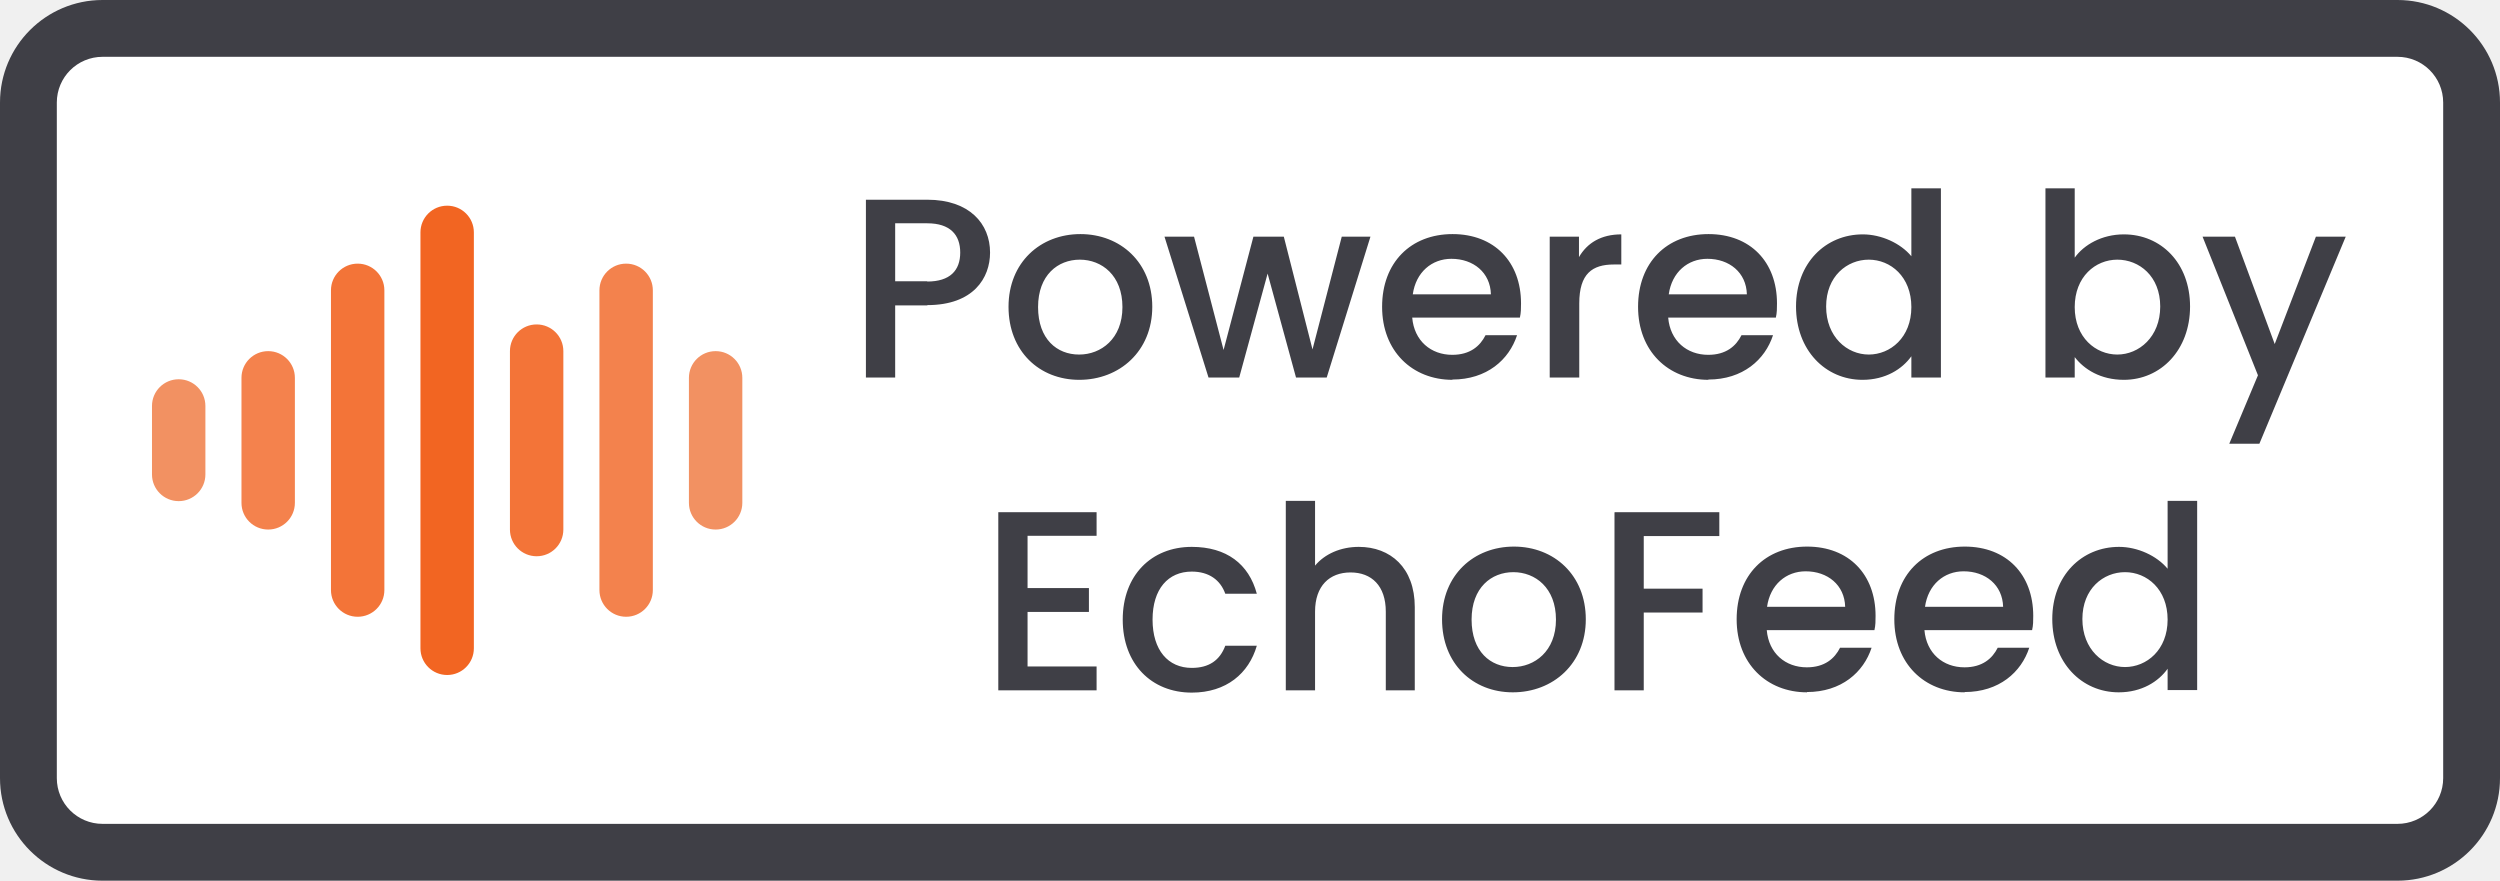
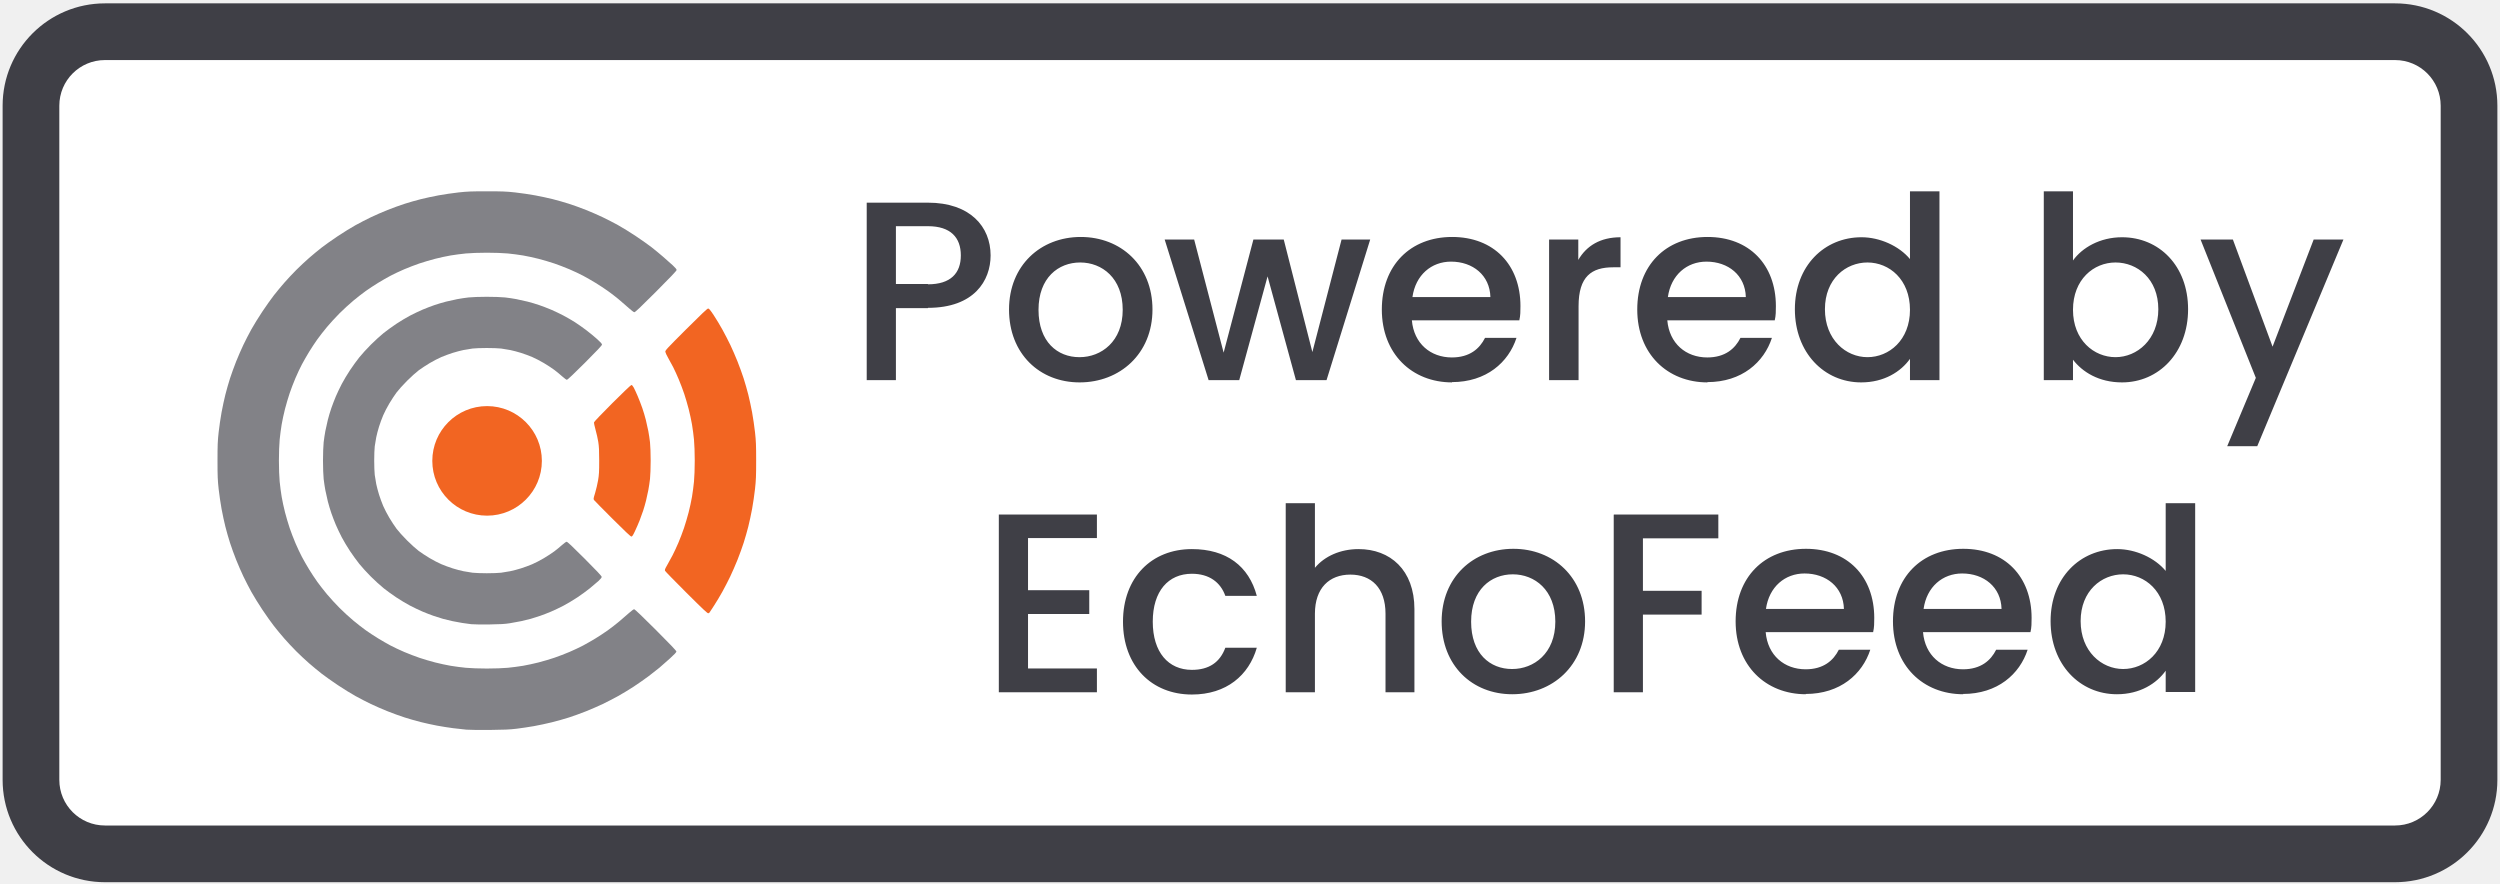
- <svg xmlns="http://www.w3.org/2000/svg" width="88" height="31" viewBox="0 0 88 31">
-   <g id="Background">
-     <rect width="88" height="31" rx="3.61" ry="3.61" fill="#3f3f46" />
-     <path d="M32.11-26.5h23.78c.89,0,1.61.72,1.61,1.61V55.89c0,.89-.72,1.61-1.61,1.61h-23.78c-.89,0-1.61-.72-1.61-1.61V-24.89c0-.89.72-1.61,1.61-1.61Z" transform="translate(59.5 -28.5) rotate(90)" fill="#fff" />
-   </g>
-   <g id="Text">
-     <path d="M32.64,10.75h-1.13v2.54h-1.03v-6.26h2.16c1.49,0,2.21.85,2.21,1.86,0,.89-.58,1.85-2.21,1.85ZM32.64,9.91c.8,0,1.16-.39,1.16-1.02s-.36-1.03-1.16-1.03h-1.13v2.04h1.13ZM37.99,13.37c-1.41,0-2.49-1.01-2.49-2.57s1.12-2.56,2.53-2.56,2.53,1,2.53,2.56-1.15,2.57-2.57,2.57ZM37.99,12.48c.76,0,1.52-.55,1.52-1.67s-.73-1.67-1.5-1.67-1.47.54-1.47,1.67.67,1.67,1.44,1.67ZM40.99,8.33h1.04l1.04,3.99,1.05-3.99h1.07l1.01,3.97,1.03-3.97h1.01l-1.54,4.96h-1.08l-1-3.66-1,3.66h-1.08l-1.55-4.96ZM51.13,13.37c-1.42,0-2.48-1.01-2.48-2.57s1.01-2.56,2.48-2.56,2.41.98,2.41,2.44c0,.17,0,.33-.04.5h-3.79c.07.82.66,1.31,1.41,1.31.63,0,.98-.31,1.17-.69h1.11c-.28.86-1.06,1.56-2.28,1.56ZM49.73,10.36h2.75c-.02-.77-.62-1.25-1.39-1.25-.69,0-1.25.47-1.36,1.25ZM55.58,13.29h-1.03v-4.96h1.03v.72c.29-.5.78-.8,1.49-.8v1.06h-.26c-.76,0-1.22.32-1.22,1.37v2.61ZM60.14,13.37c-1.42,0-2.48-1.01-2.48-2.57s1.01-2.56,2.48-2.56,2.41.98,2.41,2.44c0,.17,0,.33-.04.5h-3.79c.07.82.66,1.31,1.41,1.31.63,0,.98-.31,1.17-.69h1.11c-.28.86-1.06,1.56-2.28,1.56ZM58.74,10.36h2.75c-.02-.77-.62-1.25-1.39-1.25-.69,0-1.25.47-1.36,1.25ZM65.57,8.25c.65,0,1.33.31,1.71.77v-2.39h1.04v6.66h-1.04v-.75c-.32.45-.91.83-1.72.83-1.31,0-2.34-1.05-2.34-2.58s1.04-2.54,2.35-2.54ZM65.78,9.14c-.76,0-1.5.58-1.5,1.65s.74,1.69,1.5,1.69,1.5-.6,1.5-1.67-.73-1.67-1.5-1.67ZM74.76,8.25c1.31,0,2.33,1.01,2.33,2.54s-1.03,2.58-2.33,2.58c-.82,0-1.4-.37-1.73-.8v.72h-1.03v-6.66h1.03v2.44c.32-.45.95-.82,1.73-.82ZM74.53,9.14c-.77,0-1.5.6-1.5,1.67s.74,1.67,1.5,1.67,1.51-.62,1.51-1.69-.74-1.65-1.51-1.65ZM81.51,8.33h1.06l-3.04,7.29h-1.06l1.01-2.41-1.95-4.88h1.14l1.4,3.78,1.45-3.78ZM38.6,18.86h-2.43v1.84h2.16v.84h-2.16v1.92h2.43v.84h-3.46v-6.27h3.46v.84ZM41.95,19.25c1.22,0,2.01.6,2.29,1.65h-1.11c-.17-.48-.57-.78-1.18-.78-.83,0-1.38.61-1.38,1.69s.55,1.7,1.38,1.7c.61,0,.99-.27,1.18-.78h1.11c-.28.97-1.07,1.65-2.29,1.65-1.42,0-2.43-1.01-2.43-2.57s1.01-2.56,2.43-2.56ZM45.26,17.63h1.03v2.28c.34-.41.9-.66,1.54-.66,1.11,0,1.97.73,1.97,2.12v2.93h-1.02v-2.77c0-.91-.5-1.38-1.24-1.38s-1.25.47-1.25,1.38v2.77h-1.03v-6.66ZM53.25,24.37c-1.41,0-2.49-1.01-2.49-2.57s1.12-2.56,2.53-2.56,2.53,1,2.53,2.56-1.15,2.57-2.57,2.57ZM53.25,23.48c.76,0,1.52-.55,1.52-1.67s-.73-1.67-1.5-1.67-1.47.54-1.47,1.67.67,1.67,1.44,1.67ZM56.84,18.03h3.68v.84h-2.66v1.85h2.07v.84h-2.07v2.74h-1.03v-6.26ZM63.61,24.37c-1.42,0-2.48-1.01-2.48-2.57s1.01-2.56,2.48-2.56,2.41.98,2.41,2.44c0,.17,0,.33-.04.5h-3.79c.07.82.66,1.31,1.41,1.31.63,0,.98-.31,1.17-.69h1.11c-.28.86-1.06,1.56-2.28,1.56ZM62.2,21.36h2.75c-.02-.77-.62-1.25-1.39-1.25-.69,0-1.25.47-1.36,1.25ZM69.16,24.37c-1.42,0-2.48-1.01-2.48-2.57s1.01-2.56,2.48-2.56,2.41.98,2.41,2.44c0,.17,0,.33-.04.5h-3.79c.07.82.66,1.31,1.41,1.31.63,0,.98-.31,1.17-.69h1.11c-.28.86-1.06,1.56-2.28,1.56ZM67.76,21.36h2.75c-.02-.77-.62-1.25-1.39-1.25-.69,0-1.25.47-1.36,1.25ZM74.59,19.25c.65,0,1.33.31,1.71.77v-2.39h1.04v6.66h-1.04v-.75c-.32.45-.91.83-1.72.83-1.31,0-2.34-1.05-2.34-2.58s1.04-2.54,2.35-2.54ZM74.8,20.14c-.76,0-1.5.58-1.5,1.65s.74,1.69,1.5,1.69,1.5-.6,1.5-1.67-.73-1.67-1.5-1.67Z" fill="#3f3f46" />
-   </g>
-   <g id="Image">
-     <path d="M6.29,17.64c-.52,0-.94-.42-.94-.94v-2.41c0-.52.42-.94.94-.94s.94.42.94.94v2.41c0,.52-.42.94-.94.94Z" fill="#f29162" />
-     <path d="M9.44,18.64c-.52,0-.94-.42-.94-.94v-4.4c0-.52.42-.94.94-.94s.94.42.94.94v4.4c0,.52-.42.94-.94.94Z" fill="#f4824d" />
-     <path d="M12.59,21.71c-.52,0-.94-.42-.94-.94v-10.55c0-.52.42-.94.94-.94s.94.42.94.94v10.55c0,.52-.42.94-.94.94Z" fill="#f37438" />
-     <path d="M15.74,23.76c-.52,0-.94-.42-.94-.94v-14.64c0-.52.42-.94.94-.94s.94.42.94.94v14.64c0,.52-.42.94-.94.94Z" fill="#f26522" />
-     <path d="M18.89,19.58c-.52,0-.94-.42-.94-.94v-6.28c0-.52.42-.94.94-.94s.94.42.94.94v6.28c0,.52-.42.94-.94.94Z" fill="#f37438" />
-     <path d="M22.04,21.71c-.52,0-.94-.42-.94-.94v-10.55c0-.52.42-.94.94-.94s.94.42.94.94v10.55c0,.52-.42.94-.94.94Z" fill="#f3824d" />
-     <path d="M25.19,18.64c-.52,0-.94-.42-.94-.94v-4.4c0-.52.42-.94.94-.94s.94.42.94.94v4.4c0,.52-.42.94-.94.94Z" fill="#f29162" />
+ <svg xmlns="http://www.w3.org/2000/svg" width="954" height="337" viewBox="0 0 954 337">
+   <g id="PoweredByEchoFeed02">
+     <g id="Background">
+       <path id="Path" fill="#3f3f46" stroke="none" d="M 40.054 1.284 L 913.946 1.284 C 935.515 1.284 953 18.769 953 40.338 L 953 297.594 C 953 319.163 935.515 336.648 913.946 336.648 L 40.054 336.648 C 18.485 336.648 1 319.163 1 297.594 L 1 40.338 C 1 18.769 18.485 1.284 40.054 1.284 Z" />
+       <path id="path1" fill="#ffffff" stroke="none" d="M 931.364 40.338 L 931.364 297.594 C 931.364 307.222 923.575 315.011 913.946 315.011 L 40.054 315.011 C 30.425 315.011 22.636 307.222 22.636 297.594 L 22.636 40.338 C 22.636 30.71 30.425 22.92 40.054 22.92 L 913.946 22.92 C 923.575 22.92 931.364 30.71 931.364 40.338 Z" />
+     </g>
+     <g id="Text">
+       <path id="path2" fill="#3f3f46" stroke="none" d="M 354.105 117.58 L 341.881 117.58 L 341.881 145.058 L 330.738 145.058 L 330.738 77.336 L 354.105 77.336 C 370.225 77.336 378.014 86.531 378.014 97.458 C 378.014 107.086 371.739 117.471 354.105 117.471 Z M 354.105 108.492 C 362.76 108.492 366.655 104.273 366.655 97.458 C 366.655 90.642 362.76 86.315 354.105 86.315 L 341.881 86.315 L 341.881 108.384 L 354.105 108.384 Z M 411.983 145.923 C 396.729 145.923 385.045 134.997 385.045 118.12 C 385.045 101.244 397.162 90.426 412.415 90.426 C 427.669 90.426 439.785 101.244 439.785 118.12 C 439.785 134.997 427.345 145.923 411.983 145.923 Z M 411.983 136.295 C 420.205 136.295 428.426 130.345 428.426 118.229 C 428.426 106.112 420.529 100.162 412.199 100.162 C 403.869 100.162 396.296 106.004 396.296 118.229 C 396.296 130.453 403.545 136.295 411.875 136.295 Z M 444.437 91.4 L 455.688 91.4 L 466.939 134.564 L 478.298 91.4 L 489.874 91.4 L 500.8 134.348 L 511.943 91.4 L 522.869 91.4 L 506.209 145.058 L 494.525 145.058 L 483.707 105.463 L 472.889 145.058 L 461.205 145.058 L 444.437 91.4 Z M 554.134 145.923 C 538.772 145.923 527.305 134.997 527.305 118.12 C 527.305 101.244 538.231 90.426 554.134 90.426 C 570.036 90.426 580.205 101.028 580.205 116.822 C 580.205 118.661 580.205 120.392 579.773 122.231 L 538.772 122.231 C 539.529 131.102 545.912 136.403 554.025 136.403 C 560.841 136.403 564.627 133.05 566.683 128.939 L 578.691 128.939 C 575.662 138.242 567.224 145.815 554.025 145.815 Z M 538.988 113.36 L 568.738 113.36 C 568.522 105.03 562.031 99.838 553.701 99.838 C 546.236 99.838 540.178 104.922 538.988 113.36 Z M 602.275 145.058 L 591.132 145.058 L 591.132 91.4 L 602.275 91.4 L 602.275 99.189 C 605.412 93.78 610.713 90.534 618.394 90.534 L 618.394 102.001 L 615.581 102.001 C 607.359 102.001 602.383 105.463 602.383 116.822 L 602.383 145.058 Z M 651.605 145.923 C 636.244 145.923 624.776 134.997 624.776 118.12 C 624.776 101.244 635.703 90.426 651.605 90.426 C 667.508 90.426 677.677 101.028 677.677 116.822 C 677.677 118.661 677.677 120.392 677.245 122.231 L 636.244 122.231 C 637.001 131.102 643.384 136.403 651.497 136.403 C 658.313 136.403 662.099 133.05 664.155 128.939 L 676.163 128.939 C 673.134 138.242 664.695 145.815 651.497 145.815 Z M 636.46 113.36 L 666.21 113.36 C 665.994 105.03 659.503 99.838 651.173 99.838 C 643.708 99.838 637.65 104.922 636.46 113.36 Z M 710.348 90.534 C 717.38 90.534 724.736 93.888 728.847 98.864 L 728.847 73.009 L 740.098 73.009 L 740.098 145.058 L 728.847 145.058 L 728.847 136.944 C 725.385 141.812 719.003 145.923 710.24 145.923 C 696.068 145.923 684.925 134.564 684.925 118.012 C 684.925 101.46 696.176 90.534 710.348 90.534 Z M 712.62 100.162 C 704.398 100.162 696.393 106.437 696.393 118.012 C 696.393 129.588 704.398 136.295 712.62 136.295 C 720.842 136.295 728.847 129.804 728.847 118.229 C 728.847 106.653 720.95 100.162 712.62 100.162 Z M 809.767 90.534 C 823.939 90.534 834.974 101.46 834.974 118.012 C 834.974 134.564 823.831 145.923 809.767 145.923 C 800.896 145.923 794.622 141.92 791.052 137.269 L 791.052 145.058 L 779.909 145.058 L 779.909 73.009 L 791.052 73.009 L 791.052 99.405 C 794.514 94.537 801.329 90.534 809.767 90.534 Z M 807.279 100.162 C 798.949 100.162 791.052 106.653 791.052 118.229 C 791.052 129.804 799.057 136.295 807.279 136.295 C 815.501 136.295 823.615 129.588 823.615 118.012 C 823.615 106.437 815.609 100.162 807.279 100.162 Z M 882.79 91.4 L 894.257 91.4 L 861.37 170.264 L 849.903 170.264 L 860.829 144.192 L 839.734 91.4 L 852.066 91.4 L 867.212 132.292 L 882.898 91.4 Z M 418.582 205.315 L 392.294 205.315 L 392.294 225.22 L 415.661 225.22 L 415.661 234.308 L 392.294 234.308 L 392.294 255.079 L 418.582 255.079 L 418.582 264.166 L 381.151 264.166 L 381.151 196.336 L 418.582 196.336 L 418.582 205.423 Z M 454.823 209.534 C 468.021 209.534 476.567 216.025 479.596 227.384 L 467.588 227.384 C 465.749 222.191 461.422 218.946 454.823 218.946 C 445.844 218.946 439.894 225.545 439.894 237.229 C 439.894 248.912 445.844 255.62 454.823 255.62 C 461.422 255.62 465.533 252.699 467.588 247.181 L 479.596 247.181 C 476.567 257.675 468.021 265.031 454.823 265.031 C 439.461 265.031 428.535 254.105 428.535 237.229 C 428.535 220.352 439.461 209.534 454.823 209.534 Z M 490.631 192.009 L 501.774 192.009 L 501.774 216.674 C 505.452 212.239 511.51 209.534 518.434 209.534 C 530.442 209.534 539.745 217.431 539.745 232.469 L 539.745 264.166 L 528.711 264.166 L 528.711 234.2 C 528.711 224.355 523.302 219.27 515.296 219.27 C 507.291 219.27 501.774 224.355 501.774 234.2 L 501.774 264.166 L 490.631 264.166 L 490.631 192.117 Z M 577.068 264.923 C 561.815 264.923 550.131 253.997 550.131 237.12 C 550.131 220.244 562.247 209.426 577.501 209.426 C 592.755 209.426 604.871 220.244 604.871 237.12 C 604.871 253.997 592.43 264.923 577.068 264.923 Z M 577.068 255.295 C 585.29 255.295 593.512 249.345 593.512 237.229 C 593.512 225.112 585.615 219.162 577.285 219.162 C 568.955 219.162 561.382 225.004 561.382 237.229 C 561.382 249.453 568.63 255.295 576.96 255.295 Z M 615.905 196.336 L 655.716 196.336 L 655.716 205.423 L 626.94 205.423 L 626.94 225.437 L 649.334 225.437 L 649.334 234.524 L 626.94 234.524 L 626.94 264.166 L 615.797 264.166 L 615.797 196.444 Z M 689.145 264.923 C 673.783 264.923 662.315 253.997 662.315 237.12 C 662.315 220.244 673.242 209.426 689.145 209.426 C 705.047 209.426 715.216 220.028 715.216 235.822 C 715.216 237.661 715.216 239.392 714.784 241.231 L 673.783 241.231 C 674.54 250.102 680.923 255.403 689.036 255.403 C 695.852 255.403 699.638 252.05 701.694 247.939 L 713.702 247.939 C 710.673 257.242 702.235 264.815 689.036 264.815 Z M 673.891 232.36 L 703.641 232.36 C 703.425 224.03 696.934 218.838 688.604 218.838 C 681.139 218.838 675.081 223.922 673.891 232.36 Z M 749.185 264.923 C 733.824 264.923 722.356 253.997 722.356 237.12 C 722.356 220.244 733.283 209.426 749.185 209.426 C 765.088 209.426 775.257 220.028 775.257 235.822 C 775.257 237.661 775.257 239.392 774.825 241.231 L 733.824 241.231 C 734.581 250.102 740.964 255.403 749.077 255.403 C 755.893 255.403 759.679 252.05 761.735 247.939 L 773.743 247.939 C 770.714 257.242 762.276 264.815 749.077 264.815 Z M 734.04 232.36 L 763.79 232.36 C 763.574 224.03 757.083 218.838 748.753 218.838 C 741.288 218.838 735.23 223.922 734.04 232.36 Z M 807.928 209.534 C 814.96 209.534 822.316 212.888 826.427 217.864 L 826.427 192.009 L 837.678 192.009 L 837.678 264.058 L 826.427 264.058 L 826.427 255.944 C 822.966 260.812 816.583 264.923 807.82 264.923 C 793.648 264.923 782.505 253.564 782.505 237.012 C 782.505 220.46 793.756 209.534 807.928 209.534 Z M 810.2 219.162 C 801.978 219.162 793.973 225.437 793.973 237.012 C 793.973 248.588 801.978 255.295 810.2 255.295 C 818.422 255.295 826.427 248.804 826.427 237.229 C 826.427 225.653 818.53 219.162 810.2 219.162 Z" />
+     </g>
+     <g id="logo-copy">
+       <path id="ef-logo-r-outer-segment" fill="#f26522" fill-rule="evenodd" stroke="none" d="M 261.97 226.216 C 268.291 232.519 270.018 234.139 270.296 234.032 C 270.49 233.958 270.694 233.829 270.75 233.746 C 270.806 233.662 271.576 232.486 272.46 231.132 C 273.344 229.778 274.783 227.379 275.657 225.801 C 276.53 224.223 277.875 221.619 278.643 220.015 C 279.413 218.41 280.66 215.55 281.416 213.659 C 282.172 211.768 283.234 208.836 283.777 207.144 C 284.32 205.453 285.117 202.668 285.547 200.957 C 285.978 199.246 286.634 196.193 287.005 194.173 C 287.376 192.153 287.875 188.74 288.114 186.589 C 288.482 183.276 288.548 181.621 288.548 175.774 C 288.548 169.927 288.482 168.272 288.114 164.959 C 287.875 162.808 287.376 159.395 287.005 157.375 C 286.634 155.355 285.978 152.302 285.547 150.591 C 285.117 148.88 284.32 146.095 283.777 144.404 C 283.234 142.712 282.171 139.78 281.415 137.889 C 280.659 135.998 279.445 133.205 278.719 131.683 C 277.992 130.161 276.639 127.536 275.711 125.849 C 274.784 124.163 273.267 121.645 272.341 120.255 C 271.015 118.264 270.565 117.727 270.221 117.727 C 269.905 117.727 267.571 119.936 261.8 125.7 C 254.417 133.072 253.82 133.717 253.886 134.256 C 253.925 134.577 254.414 135.627 254.972 136.59 C 255.53 137.552 256.409 139.171 256.925 140.187 C 257.441 141.203 258.396 143.303 259.046 144.854 C 259.697 146.405 260.626 148.867 261.112 150.326 C 261.597 151.784 262.352 154.366 262.79 156.062 C 263.227 157.759 263.8 160.41 264.062 161.953 C 264.324 163.497 264.668 166.114 264.827 167.77 C 264.996 169.537 265.115 172.844 265.115 175.774 C 265.115 178.705 264.996 182.011 264.827 183.778 C 264.668 185.434 264.324 188.051 264.062 189.595 C 263.8 191.138 263.224 193.801 262.783 195.512 C 262.342 197.223 261.551 199.902 261.024 201.465 C 260.497 203.028 259.531 205.566 258.878 207.105 C 258.224 208.643 257.209 210.821 256.621 211.944 C 256.033 213.067 255.109 214.755 254.569 215.695 C 253.739 217.137 253.618 217.47 253.791 217.834 C 253.903 218.071 257.584 221.842 261.97 226.216 Z" />
+       <path id="ef-logo-r-inner-segment" fill="#f26522" fill-rule="evenodd" stroke="none" d="M 233.806 198.048 C 238.356 202.594 240.645 204.749 240.922 204.749 C 241.25 204.749 241.524 204.338 242.319 202.659 C 242.862 201.509 243.652 199.693 244.072 198.624 C 244.493 197.554 245.11 195.848 245.442 194.831 C 245.775 193.815 246.263 192.109 246.528 191.039 C 246.792 189.97 247.185 188.168 247.4 187.035 C 247.616 185.902 247.905 183.977 248.043 182.757 C 248.181 181.537 248.294 178.394 248.294 175.774 C 248.294 173.154 248.181 170.011 248.043 168.791 C 247.905 167.571 247.616 165.646 247.401 164.513 C 247.186 163.38 246.756 161.447 246.447 160.217 C 246.138 158.987 245.537 156.974 245.112 155.744 C 244.687 154.514 243.893 152.458 243.347 151.174 C 242.802 149.891 242.113 148.403 241.818 147.869 C 241.446 147.196 241.167 146.906 240.915 146.928 C 240.715 146.946 237.455 150.053 233.672 153.832 C 229.889 157.611 226.744 160.9 226.682 161.14 C 226.619 161.383 226.872 162.635 227.252 163.962 C 227.627 165.274 228.096 167.352 228.294 168.581 C 228.576 170.335 228.653 171.887 228.653 175.805 C 228.653 180.043 228.589 181.17 228.228 183.291 C 227.995 184.665 227.486 186.833 227.099 188.109 C 226.41 190.376 226.402 190.44 226.746 190.888 C 226.939 191.141 230.116 194.362 233.806 198.048 Z" />
+       <path id="ef-logo-l-inner-segment" fill="#3f3f46" fill-rule="evenodd" stroke="none" opacity="0.649" d="M 177.995 278.438 C 179.119 278.535 183.144 278.585 186.941 278.547 C 192.398 278.494 194.537 278.395 197.15 278.078 C 198.968 277.857 201.944 277.411 203.762 277.086 C 205.58 276.762 208.643 276.108 210.568 275.632 C 212.493 275.157 215.453 274.323 217.144 273.779 C 218.836 273.235 221.768 272.172 223.659 271.416 C 225.55 270.66 228.41 269.412 230.015 268.643 C 231.619 267.875 234.244 266.519 235.848 265.631 C 237.453 264.744 240.166 263.098 241.877 261.974 C 243.588 260.851 246.126 259.075 247.516 258.029 C 248.907 256.983 250.744 255.542 251.6 254.826 C 252.456 254.111 254.271 252.514 255.635 251.278 C 257.316 249.754 258.115 248.898 258.115 248.62 C 258.115 248.339 255.63 245.726 250.245 240.342 C 245.323 235.421 242.235 232.474 242 232.474 C 241.794 232.474 240.952 233.084 240.13 233.828 C 239.308 234.573 237.614 236.039 236.367 237.085 C 235.119 238.131 233.134 239.675 231.956 240.515 C 230.778 241.356 228.678 242.739 227.289 243.589 C 225.9 244.439 223.758 245.668 222.528 246.321 C 221.298 246.974 218.948 248.083 217.305 248.785 C 215.663 249.487 213.037 250.494 211.471 251.022 C 209.905 251.55 207.223 252.342 205.512 252.783 C 203.801 253.224 201.138 253.8 199.595 254.062 C 198.051 254.324 195.434 254.668 193.778 254.827 C 192.011 254.996 188.705 255.115 185.774 255.115 C 182.844 255.115 179.537 254.996 177.77 254.827 C 176.114 254.668 173.497 254.324 171.953 254.062 C 170.41 253.8 167.747 253.224 166.036 252.783 C 164.325 252.342 161.643 251.55 160.077 251.022 C 158.511 250.494 155.885 249.487 154.243 248.785 C 152.601 248.083 150.25 246.974 149.02 246.321 C 147.79 245.668 145.648 244.439 144.259 243.589 C 142.87 242.739 140.759 241.349 139.568 240.499 C 138.377 239.649 136.232 237.978 134.801 236.784 C 133.37 235.591 131.014 233.43 129.566 231.982 C 128.118 230.534 125.957 228.178 124.764 226.747 C 123.57 225.316 121.899 223.171 121.049 221.98 C 120.2 220.789 118.809 218.678 117.959 217.289 C 117.109 215.9 115.88 213.758 115.227 212.528 C 114.574 211.298 113.466 208.948 112.763 207.305 C 112.061 205.663 111.054 203.037 110.526 201.471 C 109.999 199.905 109.206 197.223 108.765 195.512 C 108.324 193.801 107.748 191.138 107.486 189.595 C 107.224 188.051 106.88 185.434 106.721 183.778 C 106.552 182.011 106.433 178.705 106.433 175.774 C 106.433 172.844 106.552 169.537 106.721 167.77 C 106.88 166.114 107.224 163.497 107.486 161.953 C 107.748 160.41 108.324 157.747 108.765 156.036 C 109.206 154.325 109.999 151.643 110.526 150.077 C 111.054 148.511 112.061 145.885 112.763 144.243 C 113.466 142.601 114.574 140.25 115.227 139.02 C 115.88 137.79 117.109 135.648 117.959 134.259 C 118.809 132.87 120.2 130.759 121.049 129.568 C 121.899 128.377 123.57 126.232 124.764 124.801 C 125.957 123.37 128.118 121.014 129.566 119.566 C 131.014 118.118 133.37 115.957 134.801 114.764 C 136.232 113.57 138.377 111.899 139.568 111.049 C 140.759 110.2 142.87 108.809 144.259 107.959 C 145.648 107.109 147.79 105.88 149.02 105.227 C 150.25 104.574 152.601 103.466 154.243 102.763 C 155.885 102.061 158.511 101.054 160.077 100.526 C 161.643 99.999 164.325 99.206 166.036 98.765 C 167.747 98.324 170.41 97.748 171.953 97.486 C 173.497 97.224 176.114 96.88 177.77 96.721 C 179.537 96.552 182.844 96.433 185.774 96.433 C 188.705 96.433 192.011 96.552 193.778 96.721 C 195.434 96.88 198.051 97.224 199.595 97.486 C 201.138 97.748 203.801 98.324 205.512 98.765 C 207.223 99.206 209.905 99.999 211.471 100.526 C 213.037 101.054 215.663 102.061 217.305 102.763 C 218.948 103.466 221.298 104.574 222.528 105.227 C 223.758 105.88 225.9 107.109 227.289 107.959 C 228.678 108.809 230.778 110.192 231.956 111.032 C 233.134 111.873 235.03 113.336 236.168 114.284 C 237.307 115.232 238.998 116.7 239.927 117.548 C 240.856 118.395 241.806 119.112 242.038 119.142 C 242.366 119.185 244.217 117.438 250.329 111.321 C 255.833 105.813 258.198 103.319 258.198 103.026 C 258.198 102.752 257.692 102.139 256.746 101.269 C 255.948 100.533 254.288 99.059 253.058 97.993 C 251.829 96.926 249.86 95.302 248.683 94.383 C 247.507 93.464 244.794 91.545 242.655 90.117 C 240.516 88.689 237.453 86.797 235.848 85.912 C 234.244 85.027 231.619 83.674 230.015 82.905 C 228.41 82.136 225.55 80.888 223.659 80.132 C 221.768 79.376 218.836 78.314 217.144 77.771 C 215.453 77.228 212.668 76.431 210.957 76.001 C 209.246 75.57 206.193 74.914 204.173 74.543 C 202.153 74.172 198.74 73.673 196.589 73.434 C 193.276 73.066 191.621 73 185.774 73 C 179.927 73 178.272 73.066 174.959 73.434 C 172.808 73.673 169.395 74.172 167.375 74.543 C 165.355 74.914 162.302 75.57 160.591 76.001 C 158.88 76.431 156.095 77.228 154.404 77.771 C 152.712 78.314 149.78 79.376 147.889 80.132 C 145.998 80.888 143.138 82.136 141.534 82.905 C 139.929 83.674 137.304 85.027 135.7 85.912 C 134.095 86.797 131.033 88.69 128.893 90.117 C 126.754 91.545 123.963 93.526 122.691 94.518 C 121.419 95.511 119.275 97.285 117.927 98.459 C 116.579 99.634 114.377 101.693 113.035 103.035 C 111.693 104.377 109.634 106.579 108.459 107.927 C 107.285 109.275 105.511 111.419 104.518 112.691 C 103.526 113.963 101.545 116.754 100.117 118.893 C 98.69 121.033 96.797 124.095 95.912 125.7 C 95.027 127.304 93.674 129.929 92.905 131.534 C 92.136 133.138 90.888 135.998 90.132 137.889 C 89.376 139.78 88.314 142.712 87.771 144.404 C 87.228 146.095 86.431 148.88 86.001 150.591 C 85.57 152.302 84.914 155.355 84.543 157.375 C 84.172 159.395 83.673 162.808 83.434 164.959 C 83.066 168.272 83 169.927 83 175.774 C 83 181.621 83.066 183.276 83.434 186.589 C 83.673 188.74 84.172 192.153 84.543 194.173 C 84.914 196.193 85.57 199.246 86.001 200.957 C 86.431 202.668 87.228 205.453 87.771 207.144 C 88.314 208.836 89.376 211.768 90.132 213.659 C 90.888 215.55 92.136 218.41 92.905 220.015 C 93.674 221.619 95.027 224.244 95.912 225.848 C 96.797 227.453 98.69 230.516 100.117 232.655 C 101.545 234.794 103.526 237.585 104.518 238.857 C 105.511 240.129 107.285 242.273 108.459 243.621 C 109.634 244.969 111.693 247.171 113.035 248.513 C 114.377 249.855 116.579 251.914 117.927 253.089 C 119.275 254.263 121.419 256.037 122.691 257.03 C 123.963 258.023 126.754 260.003 128.893 261.431 C 131.033 262.858 134.095 264.751 135.7 265.636 C 137.304 266.521 139.929 267.875 141.534 268.643 C 143.138 269.412 145.998 270.66 147.889 271.416 C 149.78 272.172 152.712 273.234 154.404 273.777 C 156.095 274.32 158.87 275.114 160.57 275.541 C 162.269 275.968 165.07 276.581 166.793 276.904 C 168.516 277.228 171.282 277.665 172.939 277.876 C 174.597 278.088 176.872 278.34 177.995 278.438 Z" />
+       <path id="ef-logo-l-outer-segment" fill="#3f3f46" fill-rule="evenodd" stroke="none" opacity="0.649" d="M 179.843 238.191 C 180.699 238.286 183.805 238.331 186.746 238.291 C 190.839 238.234 192.664 238.127 194.525 237.832 C 195.862 237.62 197.831 237.258 198.9 237.028 C 199.97 236.798 201.589 236.402 202.498 236.15 C 203.407 235.897 205.04 235.38 206.126 235.002 C 207.213 234.624 209.102 233.891 210.323 233.373 C 211.545 232.855 213.675 231.839 215.057 231.114 C 216.438 230.389 218.794 228.98 220.291 227.982 C 221.789 226.985 223.933 225.426 225.056 224.518 C 226.179 223.61 227.663 222.349 228.355 221.716 C 229.17 220.969 229.612 220.415 229.612 220.138 C 229.612 219.837 227.697 217.795 223.104 213.197 C 218.23 208.317 216.496 206.696 216.196 206.737 C 215.975 206.767 215.173 207.349 214.413 208.032 C 213.653 208.714 212.353 209.78 211.524 210.401 C 210.695 211.022 208.916 212.186 207.57 212.989 C 206.224 213.792 204.204 214.839 203.081 215.316 C 201.958 215.794 200.033 216.502 198.803 216.89 C 197.573 217.278 195.735 217.764 194.719 217.969 C 193.703 218.175 192.13 218.435 191.224 218.547 C 190.318 218.659 187.865 218.751 185.774 218.751 C 183.683 218.751 181.23 218.659 180.324 218.547 C 179.418 218.435 177.845 218.175 176.829 217.969 C 175.813 217.764 173.975 217.278 172.745 216.89 C 171.515 216.502 169.59 215.794 168.467 215.316 C 167.344 214.839 165.321 213.79 163.972 212.985 C 162.623 212.181 160.742 210.945 159.791 210.238 C 158.841 209.532 156.833 207.723 155.329 206.219 C 153.825 204.716 152.016 202.707 151.31 201.757 C 150.603 200.806 149.367 198.925 148.563 197.576 C 147.758 196.227 146.709 194.204 146.232 193.081 C 145.754 191.958 145.046 190.033 144.658 188.803 C 144.27 187.573 143.785 185.735 143.579 184.719 C 143.373 183.703 143.113 182.13 143.001 181.224 C 142.889 180.318 142.798 177.865 142.798 175.774 C 142.798 173.683 142.889 171.23 143.001 170.324 C 143.113 169.418 143.373 167.845 143.579 166.829 C 143.785 165.813 144.27 163.975 144.658 162.745 C 145.046 161.515 145.754 159.59 146.232 158.467 C 146.709 157.344 147.758 155.321 148.563 153.972 C 149.367 152.623 150.603 150.742 151.31 149.791 C 152.016 148.841 153.825 146.833 155.329 145.329 C 156.833 143.825 158.841 142.016 159.791 141.31 C 160.742 140.603 162.623 139.367 163.972 138.563 C 165.321 137.758 167.344 136.709 168.467 136.232 C 169.59 135.754 171.515 135.046 172.745 134.658 C 173.975 134.27 175.813 133.785 176.829 133.579 C 177.845 133.373 179.418 133.113 180.324 133.001 C 181.23 132.889 183.683 132.798 185.774 132.798 C 187.865 132.798 190.318 132.889 191.224 133.001 C 192.13 133.113 193.703 133.373 194.719 133.579 C 195.735 133.785 197.573 134.27 198.803 134.658 C 200.033 135.046 201.958 135.754 203.081 136.232 C 204.204 136.709 206.224 137.757 207.57 138.559 C 208.916 139.362 210.708 140.536 211.553 141.169 C 212.398 141.802 213.74 142.909 214.535 143.629 C 215.33 144.349 216.144 144.938 216.343 144.938 C 216.56 144.938 219.321 142.323 223.214 138.431 C 227.858 133.789 229.723 131.801 229.723 131.493 C 229.723 131.19 229.127 130.529 227.73 129.285 C 226.633 128.308 224.774 126.784 223.597 125.899 C 222.421 125.013 220.567 123.711 219.479 123.006 C 218.39 122.301 216.385 121.137 215.022 120.42 C 213.659 119.703 211.533 118.688 210.297 118.164 C 209.062 117.64 207.042 116.864 205.809 116.438 C 204.576 116.012 202.561 115.41 201.331 115.101 C 200.101 114.792 198.168 114.363 197.035 114.147 C 195.902 113.932 193.977 113.643 192.757 113.505 C 191.537 113.367 188.394 113.254 185.774 113.254 C 183.154 113.254 180.011 113.367 178.791 113.505 C 177.571 113.643 175.646 113.932 174.513 114.147 C 173.38 114.363 171.447 114.792 170.217 115.101 C 168.987 115.41 166.972 116.012 165.739 116.438 C 164.506 116.864 162.487 117.64 161.251 118.164 C 160.015 118.688 157.873 119.709 156.492 120.434 C 155.11 121.159 152.754 122.568 151.257 123.566 C 149.759 124.563 147.572 126.147 146.395 127.086 C 145.219 128.025 143.027 130.023 141.525 131.525 C 140.023 133.027 138.025 135.219 137.086 136.395 C 136.147 137.572 134.563 139.759 133.566 141.257 C 132.568 142.754 131.159 145.11 130.434 146.492 C 129.709 147.873 128.688 150.015 128.164 151.251 C 127.64 152.487 126.864 154.506 126.438 155.739 C 126.012 156.972 125.41 158.987 125.101 160.217 C 124.792 161.447 124.363 163.38 124.147 164.513 C 123.932 165.646 123.643 167.571 123.505 168.791 C 123.367 170.011 123.254 173.154 123.254 175.774 C 123.254 178.394 123.367 181.537 123.505 182.757 C 123.643 183.977 123.932 185.902 124.147 187.035 C 124.363 188.168 124.792 190.101 125.101 191.331 C 125.41 192.561 126.012 194.576 126.438 195.809 C 126.864 197.042 127.64 199.062 128.164 200.297 C 128.688 201.533 129.709 203.675 130.434 205.057 C 131.159 206.438 132.568 208.794 133.566 210.291 C 134.563 211.789 136.147 213.976 137.086 215.153 C 138.025 216.329 140.023 218.521 141.525 220.023 C 143.027 221.525 145.219 223.523 146.395 224.462 C 147.572 225.401 149.759 226.985 151.257 227.982 C 152.754 228.98 155.11 230.389 156.492 231.114 C 157.873 231.839 160.003 232.855 161.225 233.373 C 162.447 233.891 164.335 234.624 165.422 235.002 C 166.508 235.38 168.141 235.897 169.05 236.15 C 169.959 236.402 171.56 236.793 172.608 237.017 C 173.655 237.241 175.362 237.558 176.4 237.721 C 177.438 237.884 178.987 238.095 179.843 238.191 Z" />
+       <path id="ef-logo-circle" fill="#f26522" fill-rule="evenodd" stroke="none" d="M 206.776 175.871 C 206.776 164.326 197.417 154.966 185.871 154.966 C 174.326 154.966 164.966 164.326 164.966 175.871 C 164.966 187.417 174.326 196.776 185.871 196.776 C 197.417 196.776 206.776 187.417 206.776 175.871 Z" />
+     </g>
  </g>
</svg>
